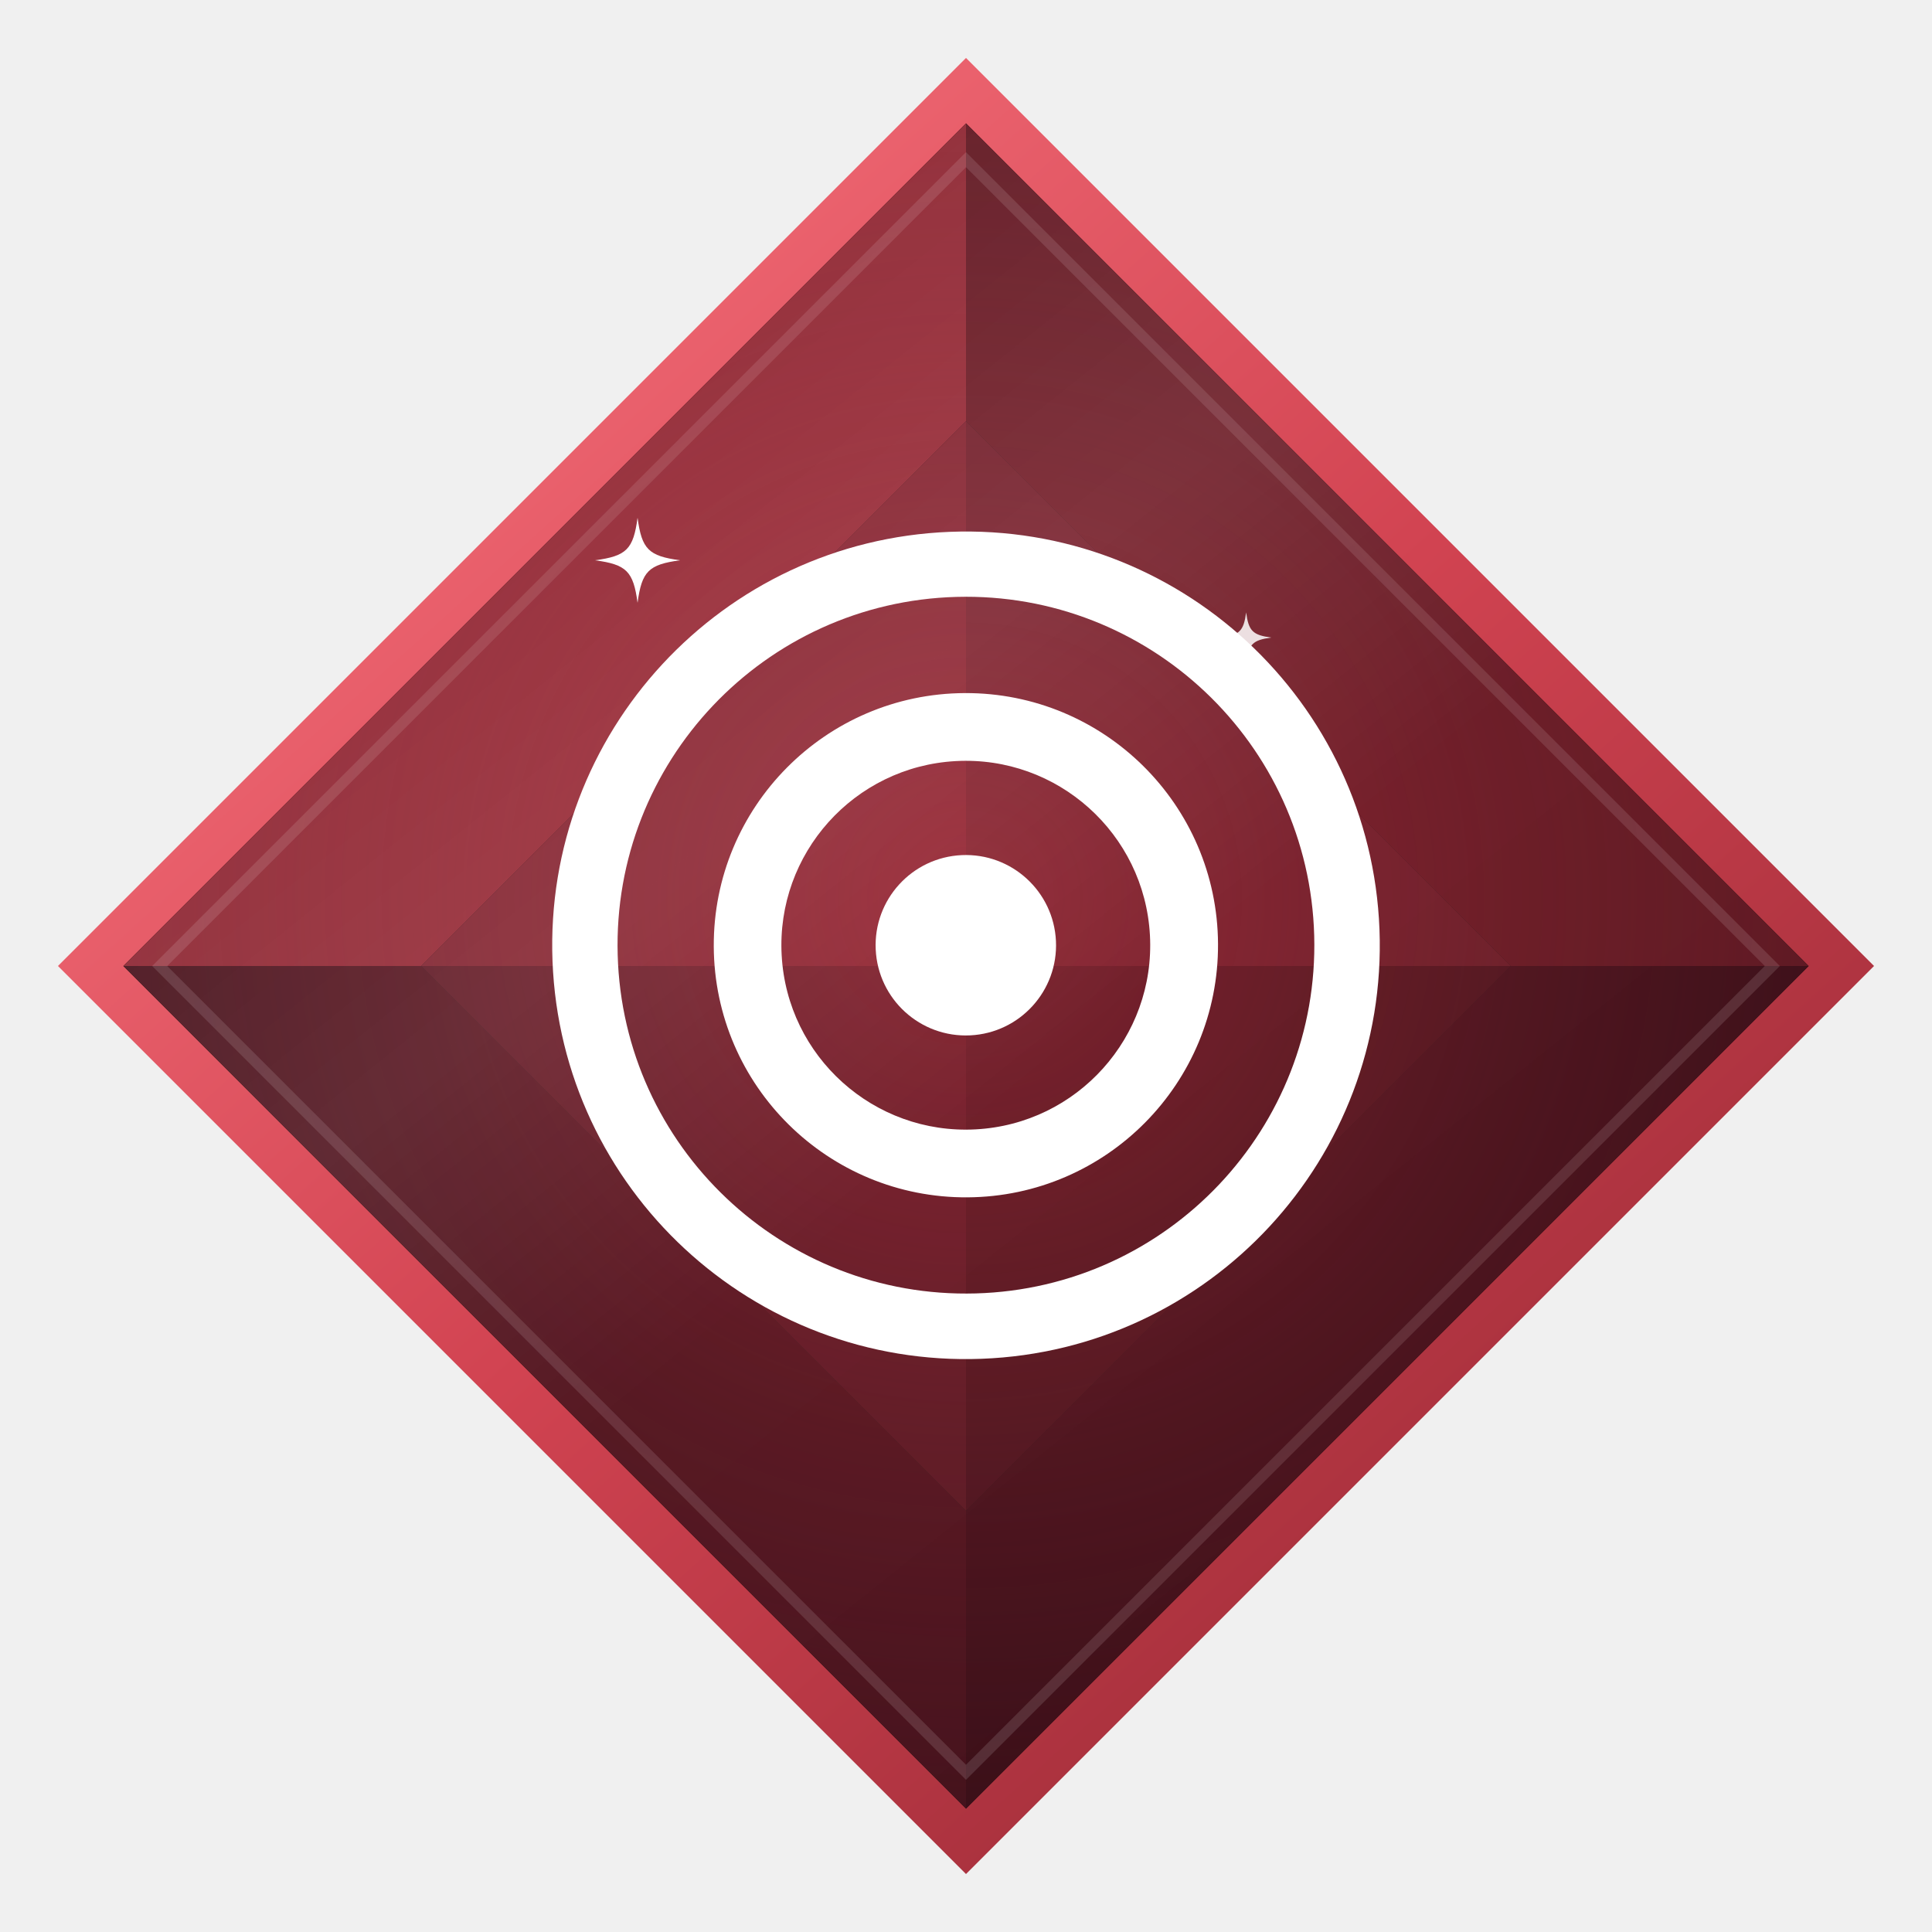
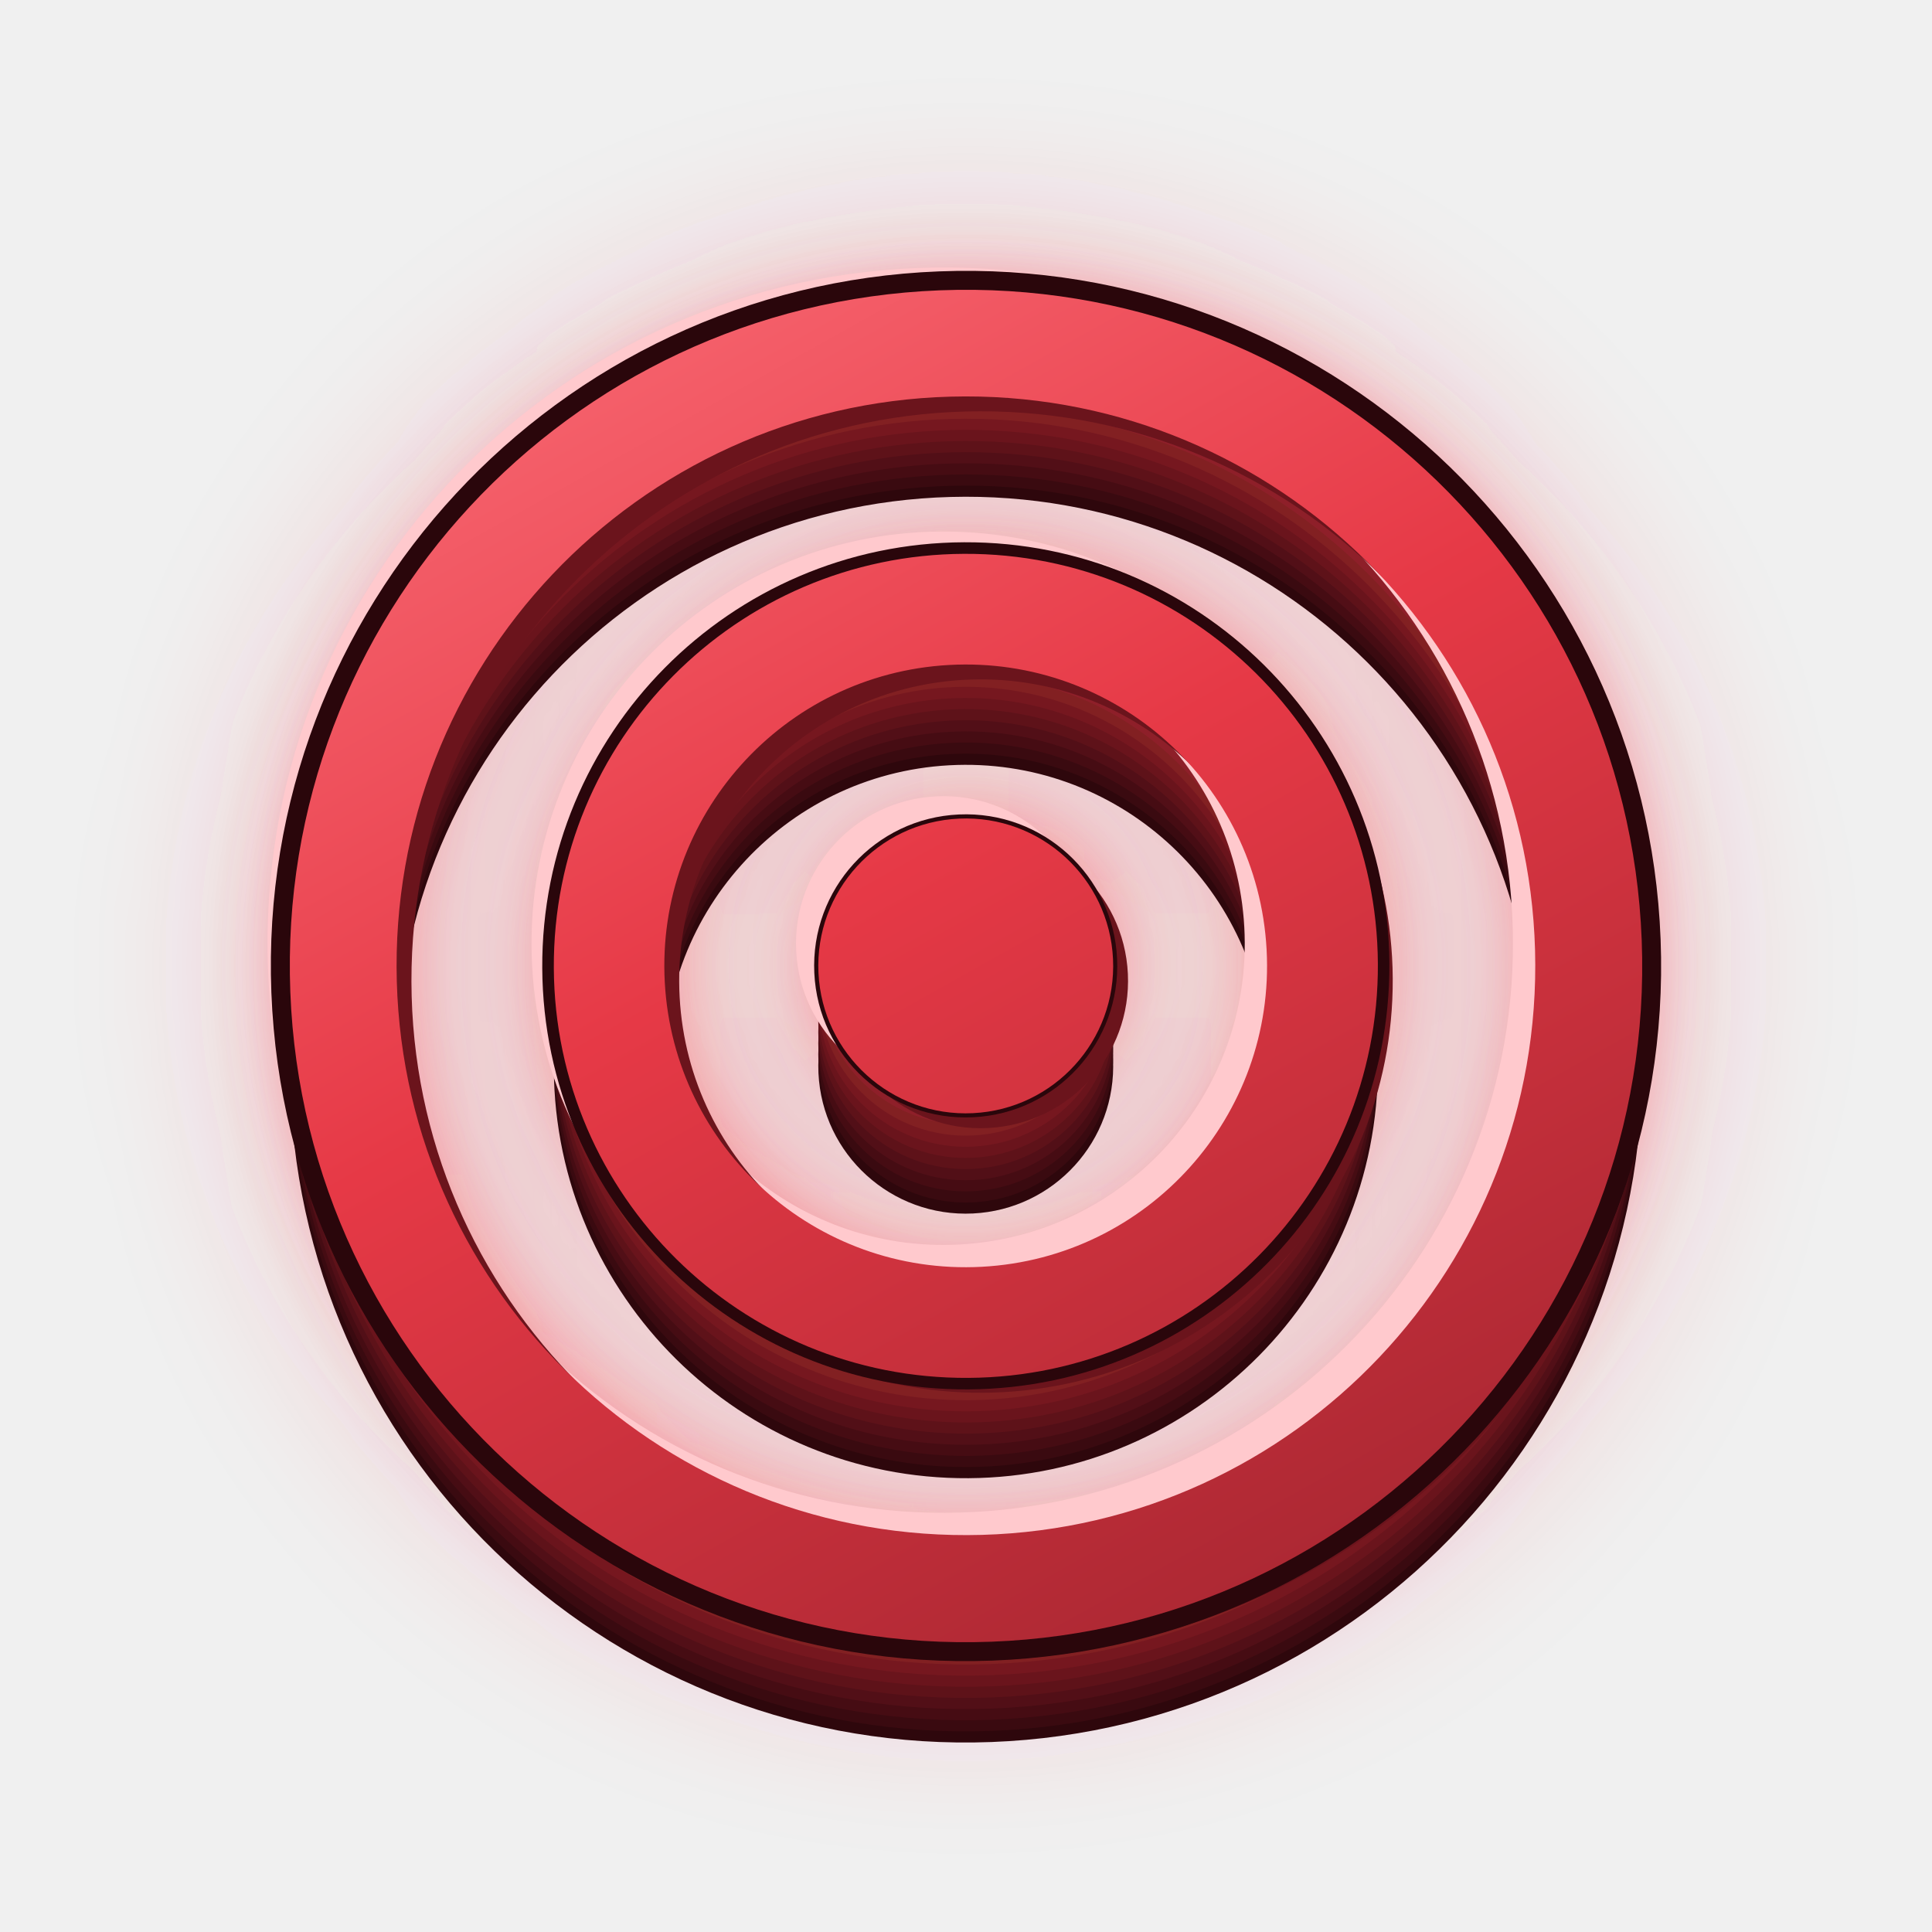
- <svg xmlns="http://www.w3.org/2000/svg" viewBox="0 0 200 200" width="200" height="200" role="img" aria-label="dans-la-mire">
+ <svg xmlns="http://www.w3.org/2000/svg" viewBox="0 0 260 260" class="bd">
  <defs>
-     <linearGradient id="rb_dans_la_mire" x1=".05" y1="0" x2=".95" y2="1">
-       <stop offset="0" stop-color="#FF7A84" />
-       <stop offset=".5" stop-color="#D14351" />
-       <stop offset="1" stop-color="#8E2530" />
-     </linearGradient>
-     <linearGradient id="st_dans_la_mire" x1=".1" y1="0" x2=".9" y2="1">
-       <stop offset="0" stop-color="#fff" stop-opacity="0" />
-       <stop offset=".38" stop-color="#fff" stop-opacity=".10" />
-       <stop offset=".56" stop-color="#fff" stop-opacity=".02" />
-       <stop offset="1" stop-color="#fff" stop-opacity="0" />
-     </linearGradient>
-     <radialGradient id="ig_dans_la_mire" cx=".5" cy=".46" r=".55">
-       <stop offset="0" stop-color="#B22C3A" stop-opacity="0.55" />
-       <stop offset=".6" stop-color="#B22C3A" stop-opacity=".18" />
-       <stop offset="1" stop-color="#B22C3A" stop-opacity="0" />
-     </radialGradient>
-     <clipPath id="cp_dans_la_mire">
-       <path d="M100.00,12.77 L187.23,100.00 L100.00,187.23 L12.77,100.00 Z" />
-     </clipPath>
-     <mask id="pk_dans_la_mire" maskUnits="userSpaceOnUse" x="0" y="0" width="200" height="200">
-       <g transform="translate(50.310,48.164) scale(0.111941)">
+     <filter id="hl0__dans_la_mire" x="-70%" y="-70%" width="240%" height="240%">
+       <feGaussianBlur stdDeviation="13" />
+     </filter>
+     <filter id="hl1__dans_la_mire" x="-70%" y="-70%" width="240%" height="240%">
+       <feGaussianBlur stdDeviation="5" />
+     </filter>
+     <mask id="k__dans_la_mire" maskUnits="userSpaceOnUse" x="0" y="0" width="260" height="260">
+       <g transform="translate(24.44,24.43) scale(0.23781)">
        <path fill="#fff" d="M 429.044,61.562 C 640.296,53.359 818.171,218.021 826.266,429.277 C 834.361,640.533 669.608,818.324 458.348,826.31 C 247.241,834.291 69.607,669.683 61.518,458.581 C 53.429,247.478 217.946,69.759 429.044,61.562 Z" />
        <path fill="#000" d="M 435.139,121.728 C 612.955,116.923 761.02,257.132 765.906,434.946 C 770.793,612.76 630.651,760.889 452.84,765.857 C 274.913,770.829 126.666,630.576 121.776,452.647 C 116.887,274.718 257.207,126.536 435.139,121.728 Z" />
        <path fill="#fff" d="M 442.826,210.684 C 571.485,210.148 676.263,313.929 676.958,442.588 C 677.652,571.247 574.001,676.153 445.343,677.006 C 316.46,677.862 211.331,573.99 210.635,445.106 C 209.939,316.222 313.941,211.221 442.826,210.684 Z" />
        <path fill="#000" d="M 434.313,273.576 C 528.41,268.384 608.88,340.499 613.992,434.6 C 619.104,528.701 546.921,609.11 452.815,614.143 C 358.822,619.169 278.531,547.091 273.425,453.102 C 268.319,359.113 340.329,278.761 434.313,273.576 Z" />
        <path fill="#fff" d="M 440.022,360.524 C 485.979,358.476 524.922,394.013 527.078,439.965 C 529.233,485.916 493.788,524.943 447.842,527.206 C 401.742,529.477 362.558,493.888 360.395,447.784 C 358.233,401.679 393.913,362.579 440.022,360.524 Z" />
      </g>
    </mask>
+     <mask id="t0__dans_la_mire" maskUnits="userSpaceOnUse" x="0" y="0" width="260" height="260">
+       <g transform="translate(24.44,37.93) scale(0.23781)">
+         <path fill="#fff" d="M 429.044,61.562 C 640.296,53.359 818.171,218.021 826.266,429.277 C 834.361,640.533 669.608,818.324 458.348,826.31 C 247.241,834.291 69.607,669.683 61.518,458.581 C 53.429,247.478 217.946,69.759 429.044,61.562 Z" />
+         <path fill="#000" d="M 435.139,121.728 C 612.955,116.923 761.02,257.132 765.906,434.946 C 770.793,612.76 630.651,760.889 452.84,765.857 C 274.913,770.829 126.666,630.576 121.776,452.647 C 116.887,274.718 257.207,126.536 435.139,121.728 Z" />
+         <path fill="#fff" d="M 442.826,210.684 C 571.485,210.148 676.263,313.929 676.958,442.588 C 677.652,571.247 574.001,676.153 445.343,677.006 C 316.46,677.862 211.331,573.99 210.635,445.106 C 209.939,316.222 313.941,211.221 442.826,210.684 Z" />
+         <path fill="#000" d="M 434.313,273.576 C 528.41,268.384 608.88,340.499 613.992,434.6 C 619.104,528.701 546.921,609.11 452.815,614.143 C 358.822,619.169 278.531,547.091 273.425,453.102 C 268.319,359.113 340.329,278.761 434.313,273.576 Z" />
+         <path fill="#fff" d="M 440.022,360.524 C 485.979,358.476 524.922,394.013 527.078,439.965 C 529.233,485.916 493.788,524.943 447.842,527.206 C 401.742,529.477 362.558,493.888 360.395,447.784 C 358.233,401.679 393.913,362.579 440.022,360.524 Z" />
+       </g>
+     </mask>
+     <mask id="t1__dans_la_mire" maskUnits="userSpaceOnUse" x="0" y="0" width="260" height="260">
+       <g transform="translate(24.44,36.43) scale(0.23781)">
+         <path fill="#fff" d="M 429.044,61.562 C 640.296,53.359 818.171,218.021 826.266,429.277 C 834.361,640.533 669.608,818.324 458.348,826.31 C 247.241,834.291 69.607,669.683 61.518,458.581 C 53.429,247.478 217.946,69.759 429.044,61.562 Z" />
+         <path fill="#000" d="M 435.139,121.728 C 612.955,116.923 761.02,257.132 765.906,434.946 C 770.793,612.76 630.651,760.889 452.84,765.857 C 274.913,770.829 126.666,630.576 121.776,452.647 C 116.887,274.718 257.207,126.536 435.139,121.728 Z" />
+         <path fill="#fff" d="M 442.826,210.684 C 571.485,210.148 676.263,313.929 676.958,442.588 C 677.652,571.247 574.001,676.153 445.343,677.006 C 316.46,677.862 211.331,573.99 210.635,445.106 C 209.939,316.222 313.941,211.221 442.826,210.684 Z" />
+         <path fill="#000" d="M 434.313,273.576 C 528.41,268.384 608.88,340.499 613.992,434.6 C 619.104,528.701 546.921,609.11 452.815,614.143 C 358.822,619.169 278.531,547.091 273.425,453.102 C 268.319,359.113 340.329,278.761 434.313,273.576 Z" />
+         <path fill="#fff" d="M 440.022,360.524 C 485.979,358.476 524.922,394.013 527.078,439.965 C 529.233,485.916 493.788,524.943 447.842,527.206 C 401.742,529.477 362.558,493.888 360.395,447.784 C 358.233,401.679 393.913,362.579 440.022,360.524 Z" />
+       </g>
+     </mask>
+     <mask id="t2__dans_la_mire" maskUnits="userSpaceOnUse" x="0" y="0" width="260" height="260">
+       <g transform="translate(24.44,34.93) scale(0.23781)">
+         <path fill="#fff" d="M 429.044,61.562 C 640.296,53.359 818.171,218.021 826.266,429.277 C 834.361,640.533 669.608,818.324 458.348,826.31 C 247.241,834.291 69.607,669.683 61.518,458.581 C 53.429,247.478 217.946,69.759 429.044,61.562 Z" />
+         <path fill="#000" d="M 435.139,121.728 C 612.955,116.923 761.02,257.132 765.906,434.946 C 770.793,612.76 630.651,760.889 452.84,765.857 C 274.913,770.829 126.666,630.576 121.776,452.647 C 116.887,274.718 257.207,126.536 435.139,121.728 Z" />
+         <path fill="#fff" d="M 442.826,210.684 C 571.485,210.148 676.263,313.929 676.958,442.588 C 677.652,571.247 574.001,676.153 445.343,677.006 C 316.46,677.862 211.331,573.99 210.635,445.106 C 209.939,316.222 313.941,211.221 442.826,210.684 Z" />
+         <path fill="#000" d="M 434.313,273.576 C 528.41,268.384 608.88,340.499 613.992,434.6 C 619.104,528.701 546.921,609.11 452.815,614.143 C 358.822,619.169 278.531,547.091 273.425,453.102 C 268.319,359.113 340.329,278.761 434.313,273.576 Z" />
+         <path fill="#fff" d="M 440.022,360.524 C 485.979,358.476 524.922,394.013 527.078,439.965 C 529.233,485.916 493.788,524.943 447.842,527.206 C 401.742,529.477 362.558,493.888 360.395,447.784 C 358.233,401.679 393.913,362.579 440.022,360.524 Z" />
+       </g>
+     </mask>
+     <mask id="t3__dans_la_mire" maskUnits="userSpaceOnUse" x="0" y="0" width="260" height="260">
+       <g transform="translate(24.44,33.43) scale(0.23781)">
+         <path fill="#fff" d="M 429.044,61.562 C 640.296,53.359 818.171,218.021 826.266,429.277 C 834.361,640.533 669.608,818.324 458.348,826.31 C 247.241,834.291 69.607,669.683 61.518,458.581 C 53.429,247.478 217.946,69.759 429.044,61.562 Z" />
+         <path fill="#000" d="M 435.139,121.728 C 612.955,116.923 761.02,257.132 765.906,434.946 C 770.793,612.76 630.651,760.889 452.84,765.857 C 274.913,770.829 126.666,630.576 121.776,452.647 C 116.887,274.718 257.207,126.536 435.139,121.728 Z" />
+         <path fill="#fff" d="M 442.826,210.684 C 571.485,210.148 676.263,313.929 676.958,442.588 C 677.652,571.247 574.001,676.153 445.343,677.006 C 316.46,677.862 211.331,573.99 210.635,445.106 C 209.939,316.222 313.941,211.221 442.826,210.684 Z" />
+         <path fill="#000" d="M 434.313,273.576 C 528.41,268.384 608.88,340.499 613.992,434.6 C 619.104,528.701 546.921,609.11 452.815,614.143 C 358.822,619.169 278.531,547.091 273.425,453.102 C 268.319,359.113 340.329,278.761 434.313,273.576 Z" />
+         <path fill="#fff" d="M 440.022,360.524 C 485.979,358.476 524.922,394.013 527.078,439.965 C 529.233,485.916 493.788,524.943 447.842,527.206 C 401.742,529.477 362.558,493.888 360.395,447.784 C 358.233,401.679 393.913,362.579 440.022,360.524 Z" />
+       </g>
+     </mask>
+     <mask id="t4__dans_la_mire" maskUnits="userSpaceOnUse" x="0" y="0" width="260" height="260">
+       <g transform="translate(24.44,31.93) scale(0.23781)">
+         <path fill="#fff" d="M 429.044,61.562 C 640.296,53.359 818.171,218.021 826.266,429.277 C 834.361,640.533 669.608,818.324 458.348,826.31 C 247.241,834.291 69.607,669.683 61.518,458.581 C 53.429,247.478 217.946,69.759 429.044,61.562 Z" />
+         <path fill="#000" d="M 435.139,121.728 C 612.955,116.923 761.02,257.132 765.906,434.946 C 770.793,612.76 630.651,760.889 452.84,765.857 C 274.913,770.829 126.666,630.576 121.776,452.647 C 116.887,274.718 257.207,126.536 435.139,121.728 Z" />
+         <path fill="#fff" d="M 442.826,210.684 C 571.485,210.148 676.263,313.929 676.958,442.588 C 677.652,571.247 574.001,676.153 445.343,677.006 C 316.46,677.862 211.331,573.99 210.635,445.106 C 209.939,316.222 313.941,211.221 442.826,210.684 Z" />
+         <path fill="#000" d="M 434.313,273.576 C 528.41,268.384 608.88,340.499 613.992,434.6 C 619.104,528.701 546.921,609.11 452.815,614.143 C 358.822,619.169 278.531,547.091 273.425,453.102 C 268.319,359.113 340.329,278.761 434.313,273.576 Z" />
+         <path fill="#fff" d="M 440.022,360.524 C 485.979,358.476 524.922,394.013 527.078,439.965 C 529.233,485.916 493.788,524.943 447.842,527.206 C 401.742,529.477 362.558,493.888 360.395,447.784 C 358.233,401.679 393.913,362.579 440.022,360.524 Z" />
+       </g>
+     </mask>
+     <mask id="t5__dans_la_mire" maskUnits="userSpaceOnUse" x="0" y="0" width="260" height="260">
+       <g transform="translate(24.44,30.43) scale(0.23781)">
+         <path fill="#fff" d="M 429.044,61.562 C 640.296,53.359 818.171,218.021 826.266,429.277 C 834.361,640.533 669.608,818.324 458.348,826.31 C 247.241,834.291 69.607,669.683 61.518,458.581 C 53.429,247.478 217.946,69.759 429.044,61.562 Z" />
+         <path fill="#000" d="M 435.139,121.728 C 612.955,116.923 761.02,257.132 765.906,434.946 C 770.793,612.76 630.651,760.889 452.84,765.857 C 274.913,770.829 126.666,630.576 121.776,452.647 C 116.887,274.718 257.207,126.536 435.139,121.728 Z" />
+         <path fill="#fff" d="M 442.826,210.684 C 571.485,210.148 676.263,313.929 676.958,442.588 C 677.652,571.247 574.001,676.153 445.343,677.006 C 316.46,677.862 211.331,573.99 210.635,445.106 C 209.939,316.222 313.941,211.221 442.826,210.684 Z" />
+         <path fill="#000" d="M 434.313,273.576 C 528.41,268.384 608.88,340.499 613.992,434.6 C 619.104,528.701 546.921,609.11 452.815,614.143 C 358.822,619.169 278.531,547.091 273.425,453.102 C 268.319,359.113 340.329,278.761 434.313,273.576 Z" />
+         <path fill="#fff" d="M 440.022,360.524 C 485.979,358.476 524.922,394.013 527.078,439.965 C 529.233,485.916 493.788,524.943 447.842,527.206 C 401.742,529.477 362.558,493.888 360.395,447.784 C 358.233,401.679 393.913,362.579 440.022,360.524 Z" />
+       </g>
+     </mask>
+     <mask id="t6__dans_la_mire" maskUnits="userSpaceOnUse" x="0" y="0" width="260" height="260">
+       <g transform="translate(24.44,28.93) scale(0.23781)">
+         <path fill="#fff" d="M 429.044,61.562 C 640.296,53.359 818.171,218.021 826.266,429.277 C 834.361,640.533 669.608,818.324 458.348,826.31 C 247.241,834.291 69.607,669.683 61.518,458.581 C 53.429,247.478 217.946,69.759 429.044,61.562 Z" />
+         <path fill="#000" d="M 435.139,121.728 C 612.955,116.923 761.02,257.132 765.906,434.946 C 770.793,612.76 630.651,760.889 452.84,765.857 C 274.913,770.829 126.666,630.576 121.776,452.647 C 116.887,274.718 257.207,126.536 435.139,121.728 Z" />
+         <path fill="#fff" d="M 442.826,210.684 C 571.485,210.148 676.263,313.929 676.958,442.588 C 677.652,571.247 574.001,676.153 445.343,677.006 C 316.46,677.862 211.331,573.99 210.635,445.106 C 209.939,316.222 313.941,211.221 442.826,210.684 Z" />
+         <path fill="#000" d="M 434.313,273.576 C 528.41,268.384 608.88,340.499 613.992,434.6 C 619.104,528.701 546.921,609.11 452.815,614.143 C 358.822,619.169 278.531,547.091 273.425,453.102 C 268.319,359.113 340.329,278.761 434.313,273.576 Z" />
+         <path fill="#fff" d="M 440.022,360.524 C 485.979,358.476 524.922,394.013 527.078,439.965 C 529.233,485.916 493.788,524.943 447.842,527.206 C 401.742,529.477 362.558,493.888 360.395,447.784 C 358.233,401.679 393.913,362.579 440.022,360.524 Z" />
+       </g>
+     </mask>
+     <mask id="t7__dans_la_mire" maskUnits="userSpaceOnUse" x="0" y="0" width="260" height="260">
+       <g transform="translate(24.44,27.43) scale(0.23781)">
+         <path fill="#fff" d="M 429.044,61.562 C 640.296,53.359 818.171,218.021 826.266,429.277 C 834.361,640.533 669.608,818.324 458.348,826.31 C 247.241,834.291 69.607,669.683 61.518,458.581 C 53.429,247.478 217.946,69.759 429.044,61.562 Z" />
+         <path fill="#000" d="M 435.139,121.728 C 612.955,116.923 761.02,257.132 765.906,434.946 C 770.793,612.76 630.651,760.889 452.84,765.857 C 274.913,770.829 126.666,630.576 121.776,452.647 C 116.887,274.718 257.207,126.536 435.139,121.728 Z" />
+         <path fill="#fff" d="M 442.826,210.684 C 571.485,210.148 676.263,313.929 676.958,442.588 C 677.652,571.247 574.001,676.153 445.343,677.006 C 316.46,677.862 211.331,573.99 210.635,445.106 C 209.939,316.222 313.941,211.221 442.826,210.684 Z" />
+         <path fill="#000" d="M 434.313,273.576 C 528.41,268.384 608.88,340.499 613.992,434.6 C 619.104,528.701 546.921,609.11 452.815,614.143 C 358.822,619.169 278.531,547.091 273.425,453.102 C 268.319,359.113 340.329,278.761 434.313,273.576 Z" />
+         <path fill="#fff" d="M 440.022,360.524 C 485.979,358.476 524.922,394.013 527.078,439.965 C 529.233,485.916 493.788,524.943 447.842,527.206 C 401.742,529.477 362.558,493.888 360.395,447.784 C 358.233,401.679 393.913,362.579 440.022,360.524 Z" />
+       </g>
+     </mask>
+     <mask id="t8__dans_la_mire" maskUnits="userSpaceOnUse" x="0" y="0" width="260" height="260">
+       <g transform="translate(24.44,25.93) scale(0.23781)">
+         <path fill="#fff" d="M 429.044,61.562 C 640.296,53.359 818.171,218.021 826.266,429.277 C 834.361,640.533 669.608,818.324 458.348,826.31 C 247.241,834.291 69.607,669.683 61.518,458.581 C 53.429,247.478 217.946,69.759 429.044,61.562 Z" />
+         <path fill="#000" d="M 435.139,121.728 C 612.955,116.923 761.02,257.132 765.906,434.946 C 770.793,612.76 630.651,760.889 452.84,765.857 C 274.913,770.829 126.666,630.576 121.776,452.647 C 116.887,274.718 257.207,126.536 435.139,121.728 Z" />
+         <path fill="#fff" d="M 442.826,210.684 C 571.485,210.148 676.263,313.929 676.958,442.588 C 677.652,571.247 574.001,676.153 445.343,677.006 C 316.46,677.862 211.331,573.99 210.635,445.106 C 209.939,316.222 313.941,211.221 442.826,210.684 Z" />
+         <path fill="#000" d="M 434.313,273.576 C 528.41,268.384 608.88,340.499 613.992,434.6 C 619.104,528.701 546.921,609.11 452.815,614.143 C 358.822,619.169 278.531,547.091 273.425,453.102 C 268.319,359.113 340.329,278.761 434.313,273.576 Z" />
+         <path fill="#fff" d="M 440.022,360.524 C 485.979,358.476 524.922,394.013 527.078,439.965 C 529.233,485.916 493.788,524.943 447.842,527.206 C 401.742,529.477 362.558,493.888 360.395,447.784 C 358.233,401.679 393.913,362.579 440.022,360.524 Z" />
+       </g>
+     </mask>
+     <mask id="ar__dans_la_mire" maskUnits="userSpaceOnUse" x="0" y="0" width="260" height="260">
+       <g transform="translate(21.44,21.43) scale(0.23781)">
+         <path fill="#fff" d="M 429.044,61.562 C 640.296,53.359 818.171,218.021 826.266,429.277 C 834.361,640.533 669.608,818.324 458.348,826.31 C 247.241,834.291 69.607,669.683 61.518,458.581 C 53.429,247.478 217.946,69.759 429.044,61.562 Z" />
+         <path fill="#000" d="M 435.139,121.728 C 612.955,116.923 761.02,257.132 765.906,434.946 C 770.793,612.76 630.651,760.889 452.84,765.857 C 274.913,770.829 126.666,630.576 121.776,452.647 C 116.887,274.718 257.207,126.536 435.139,121.728 Z" />
+         <path fill="#fff" d="M 442.826,210.684 C 571.485,210.148 676.263,313.929 676.958,442.588 C 677.652,571.247 574.001,676.153 445.343,677.006 C 316.46,677.862 211.331,573.99 210.635,445.106 C 209.939,316.222 313.941,211.221 442.826,210.684 Z" />
+         <path fill="#000" d="M 434.313,273.576 C 528.41,268.384 608.88,340.499 613.992,434.6 C 619.104,528.701 546.921,609.11 452.815,614.143 C 358.822,619.169 278.531,547.091 273.425,453.102 C 268.319,359.113 340.329,278.761 434.313,273.576 Z" />
+         <path fill="#fff" d="M 440.022,360.524 C 485.979,358.476 524.922,394.013 527.078,439.965 C 529.233,485.916 493.788,524.943 447.842,527.206 C 401.742,529.477 362.558,493.888 360.395,447.784 C 358.233,401.679 393.913,362.579 440.022,360.524 Z" />
+       </g>
+     </mask>
+     <mask id="om__dans_la_mire" maskUnits="userSpaceOnUse" x="0" y="0" width="260" height="260">
+       <g transform="translate(26.44,26.43) scale(0.23781)">
+         <path fill="#fff" d="M 429.044,61.562 C 640.296,53.359 818.171,218.021 826.266,429.277 C 834.361,640.533 669.608,818.324 458.348,826.31 C 247.241,834.291 69.607,669.683 61.518,458.581 C 53.429,247.478 217.946,69.759 429.044,61.562 Z" />
+         <path fill="#000" d="M 435.139,121.728 C 612.955,116.923 761.02,257.132 765.906,434.946 C 770.793,612.76 630.651,760.889 452.84,765.857 C 274.913,770.829 126.666,630.576 121.776,452.647 C 116.887,274.718 257.207,126.536 435.139,121.728 Z" />
+         <path fill="#fff" d="M 442.826,210.684 C 571.485,210.148 676.263,313.929 676.958,442.588 C 677.652,571.247 574.001,676.153 445.343,677.006 C 316.46,677.862 211.331,573.99 210.635,445.106 C 209.939,316.222 313.941,211.221 442.826,210.684 Z" />
+         <path fill="#000" d="M 434.313,273.576 C 528.41,268.384 608.88,340.499 613.992,434.6 C 619.104,528.701 546.921,609.11 452.815,614.143 C 358.822,619.169 278.531,547.091 273.425,453.102 C 268.319,359.113 340.329,278.761 434.313,273.576 Z" />
+         <path fill="#fff" d="M 440.022,360.524 C 485.979,358.476 524.922,394.013 527.078,439.965 C 529.233,485.916 493.788,524.943 447.842,527.206 C 401.742,529.477 362.558,493.888 360.395,447.784 C 358.233,401.679 393.913,362.579 440.022,360.524 Z" />
+       </g>
+     </mask>
+     <mask id="kl__dans_la_mire" maskUnits="userSpaceOnUse" x="0" y="0" width="260" height="260">
+       <g transform="translate(21.48,21.47) scale(0.24447)">
+         <path fill="#fff" d="M 429.044,61.562 C 640.296,53.359 818.171,218.021 826.266,429.277 C 834.361,640.533 669.608,818.324 458.348,826.31 C 247.241,834.291 69.607,669.683 61.518,458.581 C 53.429,247.478 217.946,69.759 429.044,61.562 Z" />
+         <path fill="#000" d="M 435.139,121.728 C 612.955,116.923 761.02,257.132 765.906,434.946 C 770.793,612.76 630.651,760.889 452.84,765.857 C 274.913,770.829 126.666,630.576 121.776,452.647 C 116.887,274.718 257.207,126.536 435.139,121.728 Z" />
+         <path fill="#fff" d="M 442.826,210.684 C 571.485,210.148 676.263,313.929 676.958,442.588 C 677.652,571.247 574.001,676.153 445.343,677.006 C 316.46,677.862 211.331,573.99 210.635,445.106 C 209.939,316.222 313.941,211.221 442.826,210.684 Z" />
+         <path fill="#000" d="M 434.313,273.576 C 528.41,268.384 608.88,340.499 613.992,434.6 C 619.104,528.701 546.921,609.11 452.815,614.143 C 358.822,619.169 278.531,547.091 273.425,453.102 C 268.319,359.113 340.329,278.761 434.313,273.576 Z" />
+         <path fill="#fff" d="M 440.022,360.524 C 485.979,358.476 524.922,394.013 527.078,439.965 C 529.233,485.916 493.788,524.943 447.842,527.206 C 401.742,529.477 362.558,493.888 360.395,447.784 C 358.233,401.679 393.913,362.579 440.022,360.524 Z" />
+       </g>
+     </mask>
+     <linearGradient id="fa__dans_la_mire" x1=".22" y1="0" x2=".78" y2="1">
+       <stop offset="0" stop-color="#FF7C85" />
+       <stop offset=".45" stop-color="#E63946" />
+       <stop offset="1" stop-color="#8E1F29" />
+     </linearGradient>
+     <linearGradient id="re__dans_la_mire" x1="0" y1="0" x2="1" y2="0">
+       <stop offset="0" stop-color="#fff" stop-opacity="0" />
+       <stop offset=".35" stop-color="#fff" stop-opacity="0" />
+       <stop offset=".45" stop-color="#fff" stop-opacity=".35" />
+       <stop offset=".5" stop-color="#fff" stop-opacity=".5" />
+       <stop offset=".55" stop-color="#fff" stop-opacity=".35" />
+       <stop offset=".65" stop-color="#fff" stop-opacity="0" />
+       <stop offset="1" stop-color="#fff" stop-opacity="0" />
+     </linearGradient>
  </defs>
-   <path d="M100.00,6.00 L194.00,100.00 L100.00,194.00 L6.00,100.00 Z" fill="url(#rb_dans_la_mire)" />
-   <path d="M100.00,12.77 L187.23,100.00 L100.00,187.23 L12.77,100.00 Z" fill="#1A0E11" />
-   <g clip-path="url(#cp_dans_la_mire)">
-     <path d="M100.00,43.60 L43.60,100.00 L12.77,100.00 L100.00,12.77 Z" fill="#8C2733" />
-     <path d="M100.00,43.60 L156.40,100.00 L187.23,100.00 L100.00,12.77 Z" fill="#5A1620" />
-     <path d="M100.00,156.40 L43.60,100.00 L12.77,100.00 L100.00,187.23 Z" fill="#43101A" />
-     <path d="M100.00,156.40 L156.40,100.00 L187.23,100.00 L100.00,187.23 Z" fill="#380D16" />
-     <path d="M100.00,100.00 L43.60,100.00 L100.00,43.60 Z" fill="#75202C" />
-     <path d="M100.00,100.00 L156.40,100.00 L100.00,43.60 Z" fill="#5E1A25" />
-     <path d="M100.00,100.00 L43.60,100.00 L100.00,156.40 Z" fill="#4E1520" />
-     <path d="M100.00,100.00 L156.40,100.00 L100.00,156.40 Z" fill="#3E1019" />
-     <path d="M100.00,16.53 L183.47,100.00 L100.00,183.47 L16.53,100.00 Z" fill="none" stroke="#fff" stroke-opacity=".13" stroke-width="1.1" />
-     <path d="M100.00,12.77 L187.23,100.00 L100.00,187.23 L12.77,100.00 Z" fill="url(#ig_dans_la_mire)" />
-     <path d="M100.00,12.77 L187.23,100.00 L100.00,187.23 L12.77,100.00 Z" fill="url(#st_dans_la_mire)" />
+   <g class="halo" filter="url(#hl0__dans_la_mire)">
+     <rect x="0" y="0" width="260" height="260" fill="#E63946" mask="url(#k__dans_la_mire)" opacity="0.42" />
  </g>
-   <path d="M66.00,53.60 C66.44,56.86 67.14,57.56 70.40,58.00 C67.14,58.44 66.44,59.14 66.00,62.40 C65.56,59.14 64.86,58.44 61.60,58.00 C64.86,57.56 65.56,56.86 66.00,53.60 Z" fill="#FFFFFF" />
-   <path d="M129.00,63.40 C129.26,65.32 129.68,65.74 131.60,66.00 C129.68,66.26 129.26,66.68 129.00,68.60 C128.74,66.68 128.32,66.26 126.40,66.00 C128.32,65.74 128.74,65.32 129.00,63.40 Z" fill="#FFFFFF" opacity=".85" />
-   <rect x="0" y="0" width="200" height="200" fill="#FFFFFF" mask="url(#pk_dans_la_mire)" />
+   <g class="halo" filter="url(#hl1__dans_la_mire)">
+     <rect x="0" y="0" width="260" height="260" fill="#FF5A66" mask="url(#k__dans_la_mire)" opacity="0.62" />
+   </g>
+   <rect x="0" y="0" width="260" height="260" fill="#2E070C" mask="url(#t0__dans_la_mire)" />
+   <rect x="0" y="0" width="260" height="260" fill="#3A0A10" mask="url(#t1__dans_la_mire)" />
+   <rect x="0" y="0" width="260" height="260" fill="#460C13" mask="url(#t2__dans_la_mire)" />
+   <rect x="0" y="0" width="260" height="260" fill="#520F17" mask="url(#t3__dans_la_mire)" />
+   <rect x="0" y="0" width="260" height="260" fill="#5E1219" mask="url(#t4__dans_la_mire)" />
+   <rect x="0" y="0" width="260" height="260" fill="#6A141C" mask="url(#t5__dans_la_mire)" />
+   <rect x="0" y="0" width="260" height="260" fill="#76171F" mask="url(#t6__dans_la_mire)" />
+   <rect x="0" y="0" width="260" height="260" fill="#822022" mask="url(#t7__dans_la_mire)" />
+   <rect x="0" y="0" width="260" height="260" fill="#8E1F29" mask="url(#t8__dans_la_mire)" />
+   <rect x="0" y="0" width="260" height="260" fill="#FFC9CD" mask="url(#ar__dans_la_mire)" />
+   <rect x="0" y="0" width="260" height="260" fill="#6B141C" mask="url(#om__dans_la_mire)" />
+   <rect x="0" y="0" width="260" height="260" fill="#2A060B" mask="url(#kl__dans_la_mire)" />
+   <rect x="0" y="0" width="260" height="260" fill="url(#fa__dans_la_mire)" mask="url(#k__dans_la_mire)" />
+   <g mask="url(#k__dans_la_mire)">
+     <rect class="reflet" x="-120" y="-40" width="90" height="340" fill="url(#re__dans_la_mire)" />
+   </g>
</svg>
